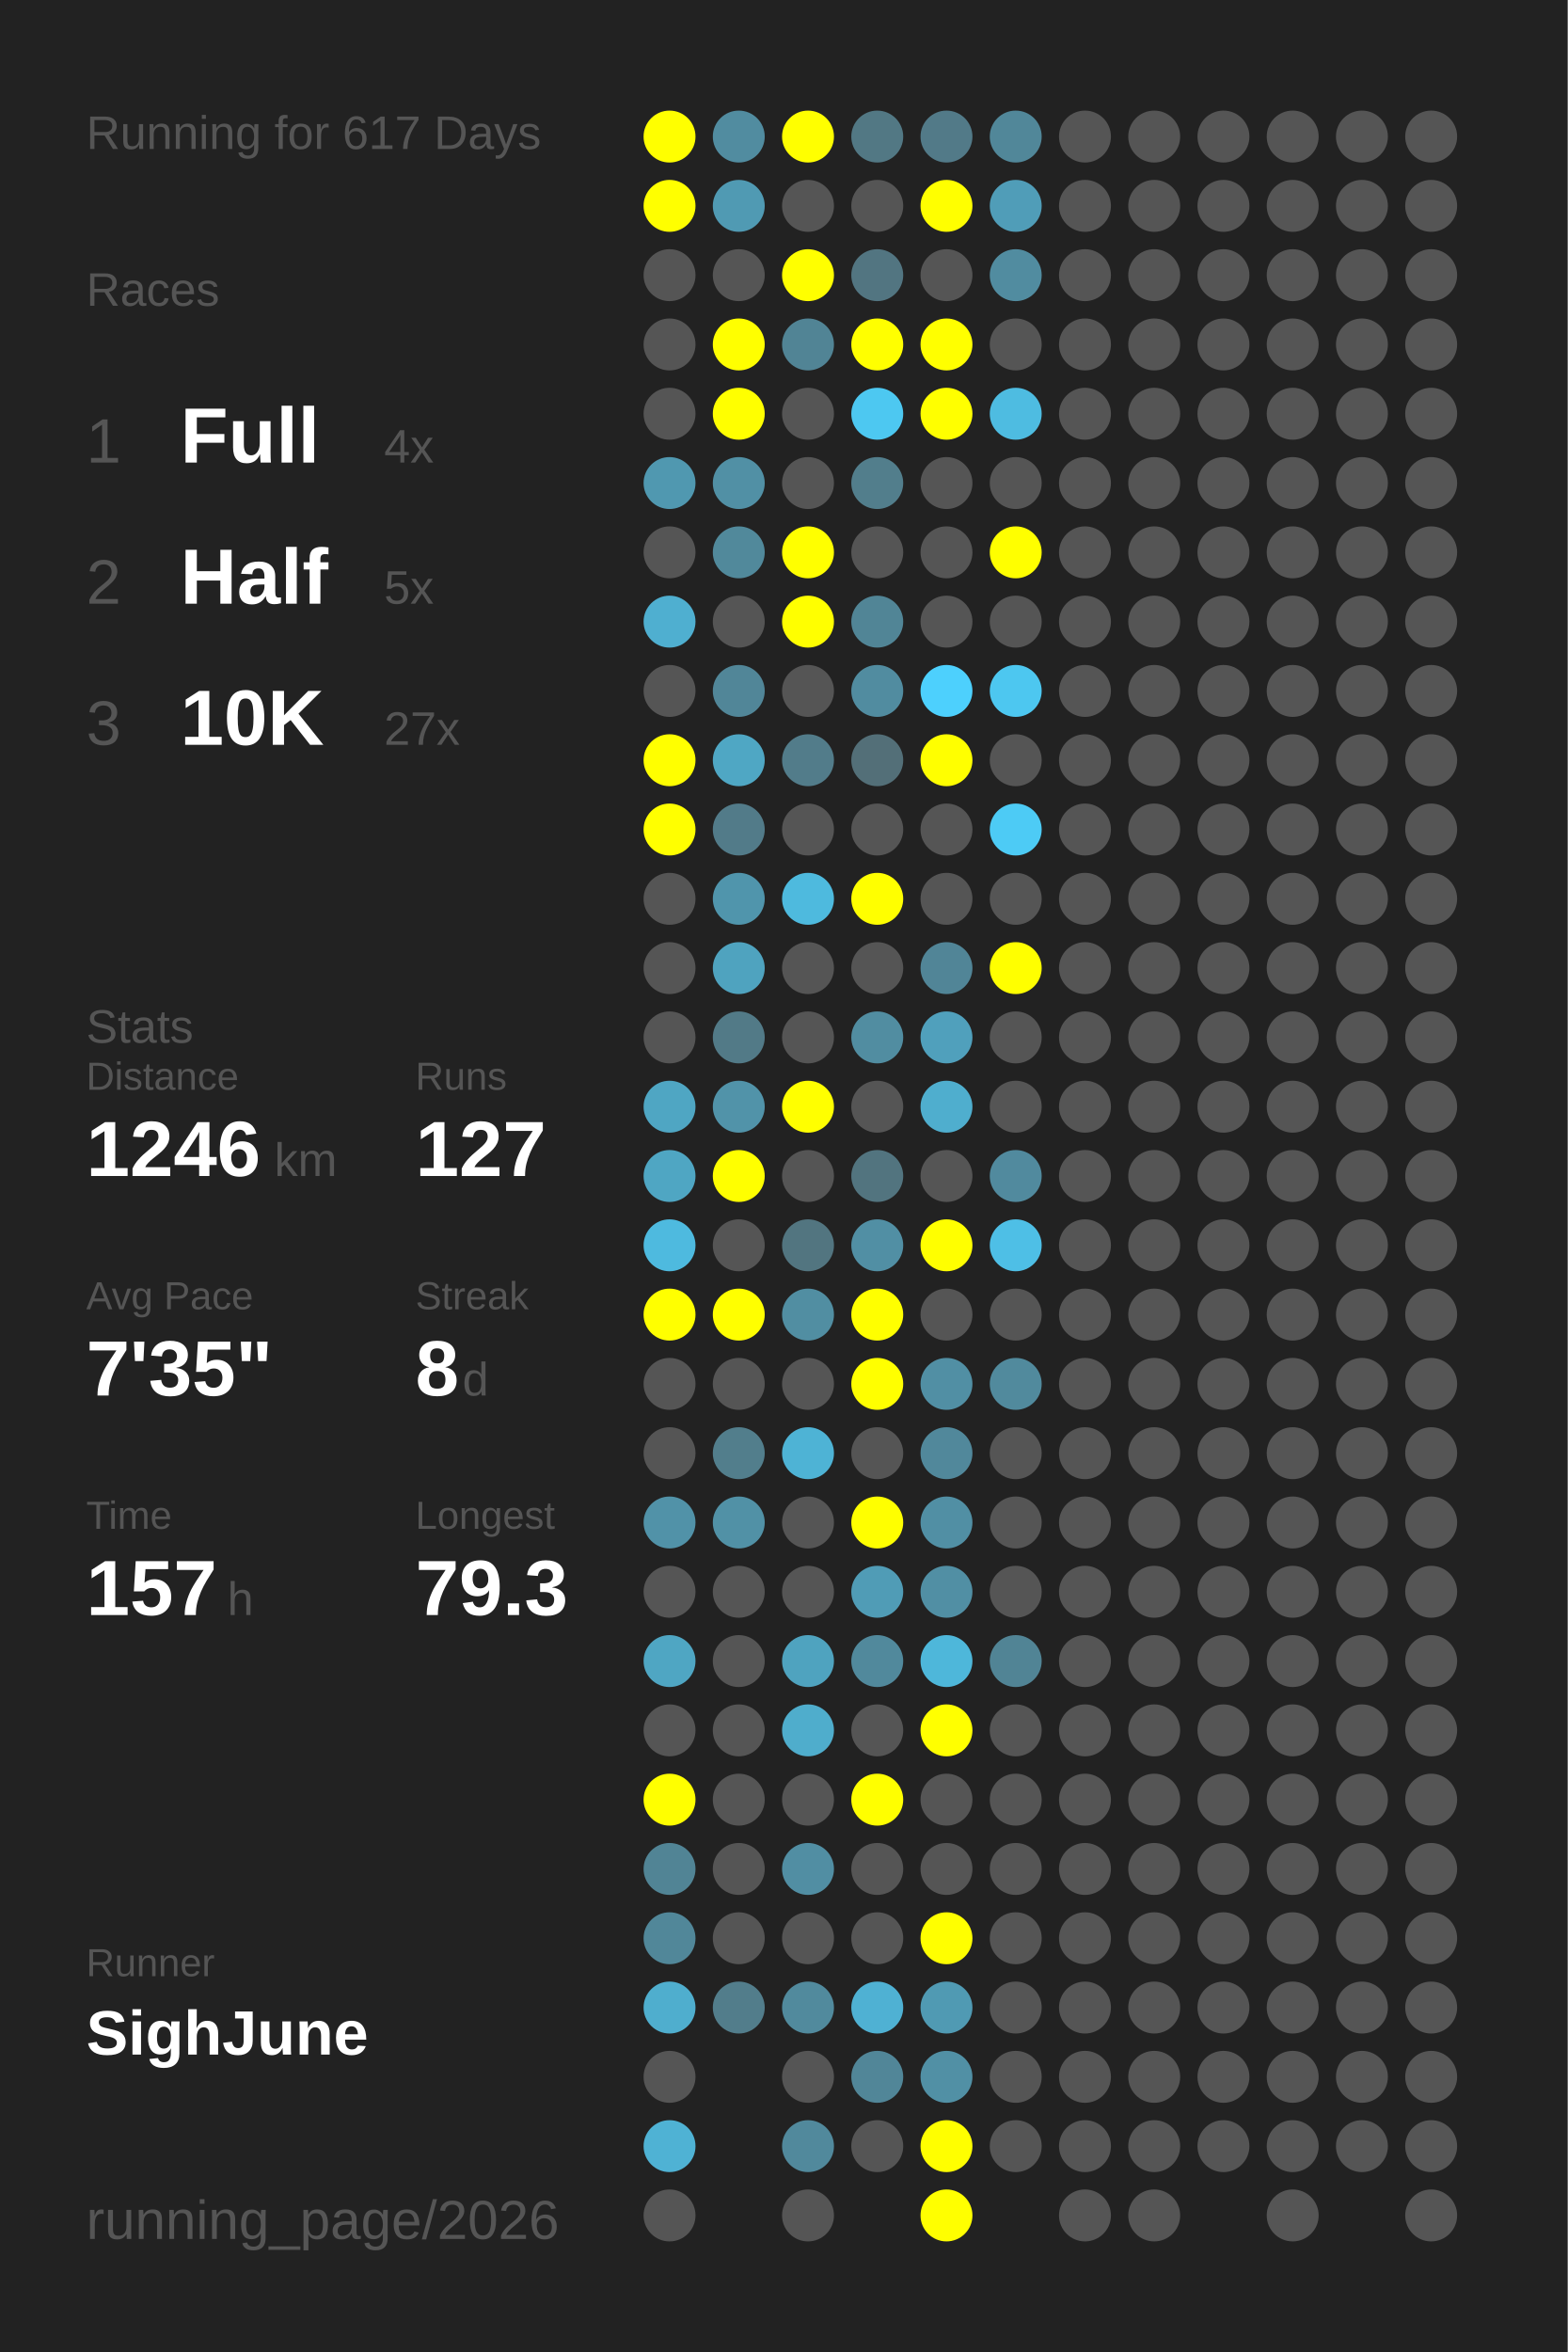
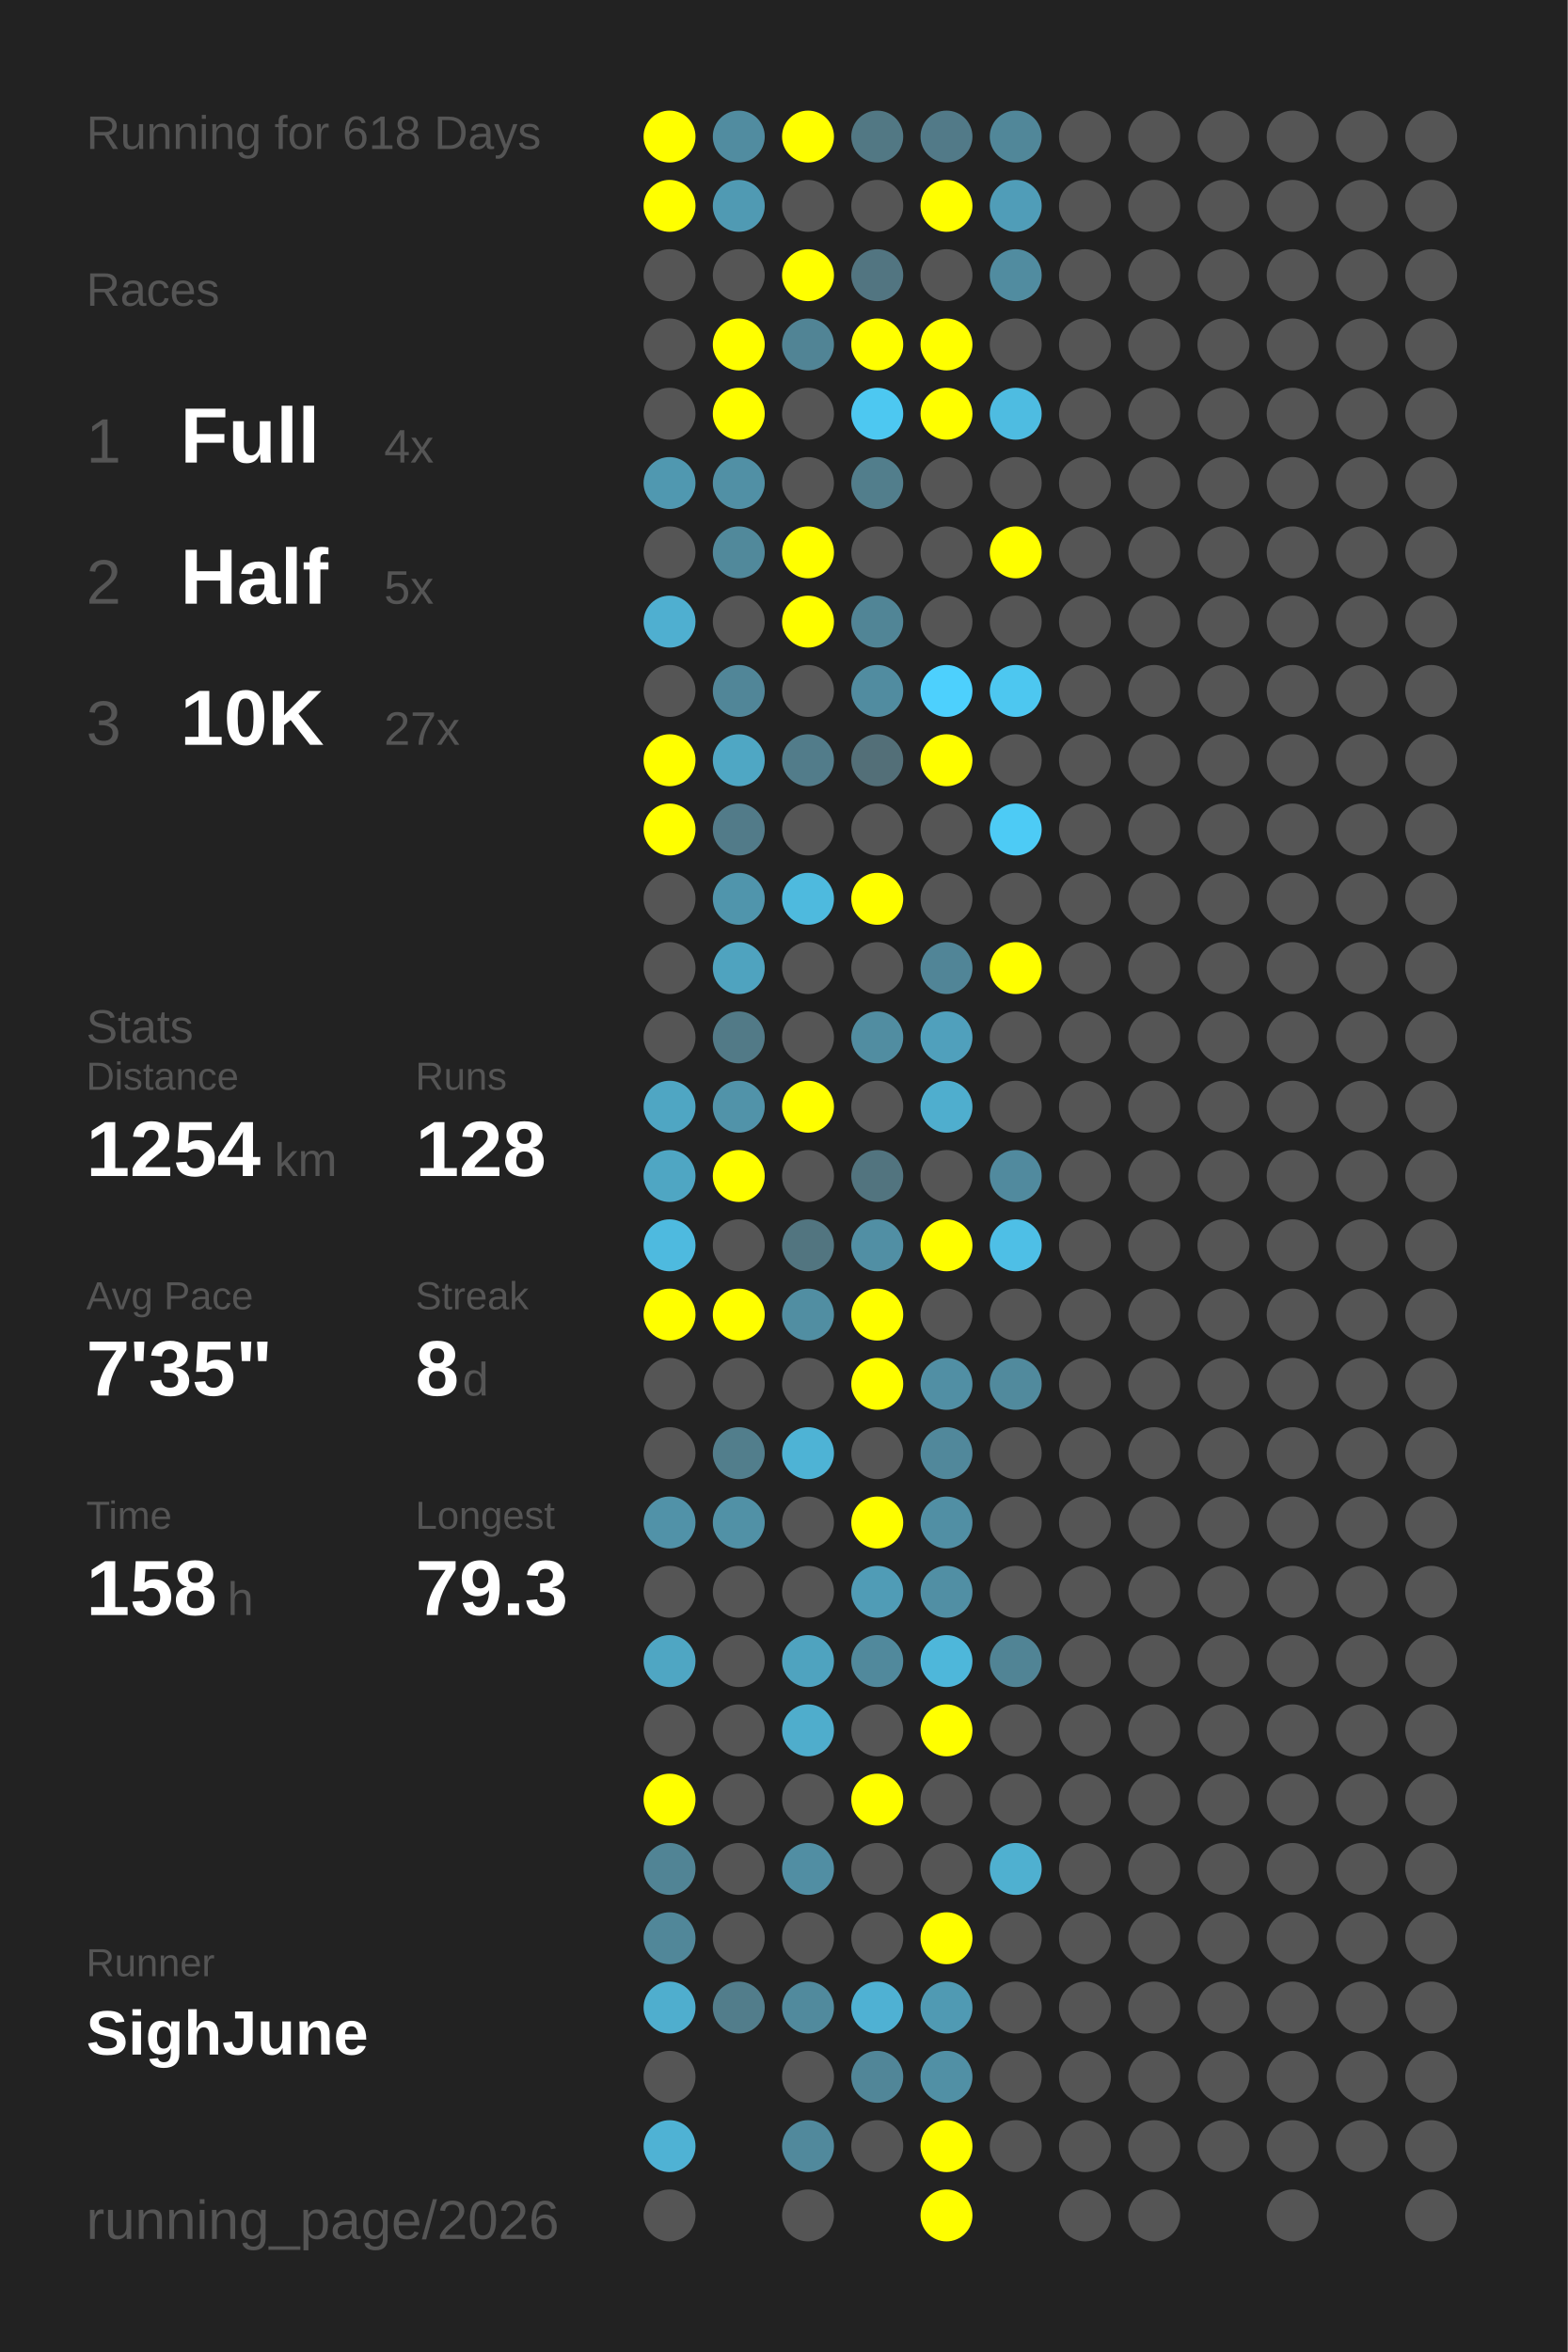
<svg xmlns="http://www.w3.org/2000/svg" baseProfile="full" height="300mm" version="1.1" viewBox="0,0,200,300" width="200mm">
  <defs />
  <rect fill="#222222" height="300" width="200" x="0" y="0" />
-   <text fill="#555555" style="font-size:6px; font-family:Arial;" x="11" y="19">Running for 617 Days</text>
+   <text fill="#555555" style="font-size:6px; font-family:Arial;" x="11" y="19">Running for 618 Days</text>
  <text fill="#555555" style="font-size:6px; font-family:Arial;" x="11" y="39">Races</text>
  <text fill="#555555" style="font-size:8px; font-family:Arial;" x="11" y="59">1</text>
  <text fill="#FFFFFF" style="font-size:10px; font-family:Arial; font-weight:bold;" x="23" y="59">Full</text>
  <text fill="#555555" style="font-size:6px; font-family:Arial;" x="49" y="59">4x</text>
  <text fill="#555555" style="font-size:8px; font-family:Arial;" x="11" y="77">2</text>
  <text fill="#FFFFFF" style="font-size:10px; font-family:Arial; font-weight:bold;" x="23" y="77">Half</text>
  <text fill="#555555" style="font-size:6px; font-family:Arial;" x="49" y="77">5x</text>
  <text fill="#555555" style="font-size:8px; font-family:Arial;" x="11" y="95">3</text>
  <text fill="#FFFFFF" style="font-size:10px; font-family:Arial; font-weight:bold;" x="23" y="95">10K</text>
  <text fill="#555555" style="font-size:6px; font-family:Arial;" x="49" y="95">27x</text>
  <text fill="#555555" style="font-size:6px; font-family:Arial;" x="11" y="133">Stats</text>
  <text fill="#555555" style="font-size:5px; font-family:Arial;" x="11" y="139">Distance</text>
-   <text fill="#FFFFFF" style="font-size:10px; font-family:Arial; font-weight:bold;" x="11" y="150">1246</text>
+   <text fill="#FFFFFF" style="font-size:10px; font-family:Arial; font-weight:bold;" x="11" y="150">1254</text>
  <text fill="#555555" style="font-size:6px; font-family:Arial;" x="35" y="150">km</text>
  <text fill="#555555" style="font-size:5px; font-family:Arial;" x="53" y="139">Runs</text>
-   <text fill="#FFFFFF" style="font-size:10px; font-family:Arial; font-weight:bold;" x="53" y="150">127</text>
+   <text fill="#FFFFFF" style="font-size:10px; font-family:Arial; font-weight:bold;" x="53" y="150">128</text>
  <text fill="#555555" style="font-size:5px; font-family:Arial;" x="11" y="167">Avg Pace</text>
  <text fill="#FFFFFF" style="font-size:10px; font-family:Arial; font-weight:bold;" x="11" y="178">7'35"</text>
  <text fill="#555555" style="font-size:5px; font-family:Arial;" x="53" y="167">Streak</text>
  <text fill="#FFFFFF" style="font-size:10px; font-family:Arial; font-weight:bold;" x="53" y="178">8</text>
  <text fill="#555555" style="font-size:6px; font-family:Arial;" x="59" y="178">d</text>
  <text fill="#555555" style="font-size:5px; font-family:Arial;" x="11" y="195">Time</text>
-   <text fill="#FFFFFF" style="font-size:10px; font-family:Arial; font-weight:bold;" x="11" y="206">157</text>
+   <text fill="#FFFFFF" style="font-size:10px; font-family:Arial; font-weight:bold;" x="11" y="206">158</text>
  <text fill="#555555" style="font-size:6px; font-family:Arial;" x="29" y="206">h</text>
  <text fill="#555555" style="font-size:5px; font-family:Arial;" x="53" y="195">Longest</text>
  <text fill="#FFFFFF" style="font-size:10px; font-family:Arial; font-weight:bold;" x="53" y="206">79.3</text>
  <text fill="#555555" style="font-size:5px; font-family:Arial;" x="11" y="252.065">Runner</text>
  <text fill="#FFFFFF" style="font-size:8px; font-family:Arial; font-weight:bold;" x="11" y="262.065">SighJune</text>
  <text fill="#555555" style="font-size:7px; font-family:Arial;" x="11" y="285.581">running_page/2026</text>
  <circle cx="85.417" cy="17.419" fill="#FFFF00" r="3.312" />
  <circle cx="85.417" cy="26.258" fill="#FFFF00" r="3.312" />
  <circle cx="85.417" cy="35.097" fill="#555555" r="3.312" />
  <circle cx="85.417" cy="43.935" fill="#555555" r="3.312" />
  <circle cx="85.417" cy="52.774" fill="#555555" r="3.312" />
  <circle cx="85.417" cy="61.613" fill="#5098b0" r="3.312" />
  <circle cx="85.417" cy="70.452" fill="#555555" r="3.312" />
  <circle cx="85.417" cy="79.29" fill="#4fafd0" r="3.312" />
  <circle cx="85.417" cy="88.129" fill="#555555" r="3.312" />
  <circle cx="85.417" cy="96.968" fill="#FFFF00" r="3.312" />
  <circle cx="85.417" cy="105.806" fill="#FFFF00" r="3.312" />
  <circle cx="85.417" cy="114.645" fill="#555555" r="3.312" />
  <circle cx="85.417" cy="123.484" fill="#555555" r="3.312" />
  <circle cx="85.417" cy="132.323" fill="#555555" r="3.312" />
  <circle cx="85.417" cy="141.161" fill="#4fa6c3" r="3.312" />
  <circle cx="85.417" cy="150" fill="#4fa6c3" r="3.312" />
  <circle cx="85.417" cy="158.839" fill="#4ebadf" r="3.312" />
  <circle cx="85.417" cy="167.677" fill="#FFFF00" r="3.312" />
  <circle cx="85.417" cy="176.516" fill="#555555" r="3.312" />
  <circle cx="85.417" cy="185.355" fill="#555555" r="3.312" />
  <circle cx="85.417" cy="194.194" fill="#5192a8" r="3.312" />
  <circle cx="85.417" cy="203.032" fill="#555555" r="3.312" />
  <circle cx="85.417" cy="211.871" fill="#4fa6c3" r="3.312" />
  <circle cx="85.417" cy="220.71" fill="#555555" r="3.312" />
  <circle cx="85.417" cy="229.548" fill="#FFFF00" r="3.312" />
  <circle cx="85.417" cy="238.387" fill="#518495" r="3.312" />
  <circle cx="85.417" cy="247.226" fill="#518799" r="3.312" />
  <circle cx="85.417" cy="256.065" fill="#4faece" r="3.312" />
  <circle cx="85.417" cy="264.903" fill="#555555" r="3.312" />
  <circle cx="85.417" cy="273.742" fill="#4fb2d4" r="3.312" />
  <circle cx="85.417" cy="282.581" fill="#555555" r="3.312" />
  <circle cx="94.25" cy="17.419" fill="#518ca0" r="3.312" />
  <circle cx="94.25" cy="26.258" fill="#509ab3" r="3.312" />
  <circle cx="94.25" cy="35.097" fill="#555555" r="3.312" />
  <circle cx="94.25" cy="43.935" fill="#FFFF00" r="3.312" />
  <circle cx="94.25" cy="52.774" fill="#FFFF00" r="3.312" />
  <circle cx="94.25" cy="61.613" fill="#5190a5" r="3.312" />
  <circle cx="94.25" cy="70.452" fill="#51899b" r="3.312" />
  <circle cx="94.25" cy="79.29" fill="#555555" r="3.312" />
  <circle cx="94.25" cy="88.129" fill="#518698" r="3.312" />
  <circle cx="94.25" cy="96.968" fill="#4fa7c4" r="3.312" />
  <circle cx="94.25" cy="105.806" fill="#527b89" r="3.312" />
  <circle cx="94.25" cy="114.645" fill="#5095ac" r="3.312" />
  <circle cx="94.25" cy="123.484" fill="#4fa3bf" r="3.312" />
  <circle cx="94.25" cy="132.323" fill="#527a87" r="3.312" />
  <circle cx="94.25" cy="141.161" fill="#5193a9" r="3.312" />
  <circle cx="94.25" cy="150" fill="#FFFF00" r="3.312" />
  <circle cx="94.25" cy="158.839" fill="#555555" r="3.312" />
  <circle cx="94.25" cy="167.677" fill="#FFFF00" r="3.312" />
  <circle cx="94.25" cy="176.516" fill="#555555" r="3.312" />
  <circle cx="94.25" cy="185.355" fill="#527e8c" r="3.312" />
  <circle cx="94.25" cy="194.194" fill="#5191a6" r="3.312" />
  <circle cx="94.25" cy="203.032" fill="#555555" r="3.312" />
  <circle cx="94.25" cy="211.871" fill="#555555" r="3.312" />
  <circle cx="94.25" cy="220.71" fill="#555555" r="3.312" />
  <circle cx="94.25" cy="229.548" fill="#555555" r="3.312" />
  <circle cx="94.25" cy="238.387" fill="#555555" r="3.312" />
  <circle cx="94.25" cy="247.226" fill="#555555" r="3.312" />
  <circle cx="94.25" cy="256.065" fill="#527d8b" r="3.312" />
  <circle cx="103.083" cy="17.419" fill="#FFFF00" r="3.312" />
  <circle cx="103.083" cy="26.258" fill="#555555" r="3.312" />
  <circle cx="103.083" cy="35.097" fill="#FFFF00" r="3.312" />
  <circle cx="103.083" cy="43.935" fill="#518495" r="3.312" />
  <circle cx="103.083" cy="52.774" fill="#555555" r="3.312" />
  <circle cx="103.083" cy="61.613" fill="#555555" r="3.312" />
  <circle cx="103.083" cy="70.452" fill="#FFFF00" r="3.312" />
  <circle cx="103.083" cy="79.29" fill="#FFFF00" r="3.312" />
  <circle cx="103.083" cy="88.129" fill="#555555" r="3.312" />
  <circle cx="103.083" cy="96.968" fill="#527c8a" r="3.312" />
  <circle cx="103.083" cy="105.806" fill="#555555" r="3.312" />
  <circle cx="103.083" cy="114.645" fill="#4ebade" r="3.312" />
  <circle cx="103.083" cy="123.484" fill="#555555" r="3.312" />
  <circle cx="103.083" cy="132.323" fill="#555555" r="3.312" />
  <circle cx="103.083" cy="141.161" fill="#FFFF00" r="3.312" />
  <circle cx="103.083" cy="150" fill="#555555" r="3.312" />
  <circle cx="103.083" cy="158.839" fill="#527580" r="3.312" />
  <circle cx="103.083" cy="167.677" fill="#518ea2" r="3.312" />
  <circle cx="103.083" cy="176.516" fill="#555555" r="3.312" />
  <circle cx="103.083" cy="185.355" fill="#4eb3d5" r="3.312" />
  <circle cx="103.083" cy="194.194" fill="#555555" r="3.312" />
  <circle cx="103.083" cy="203.032" fill="#555555" r="3.312" />
  <circle cx="103.083" cy="211.871" fill="#4fa3bf" r="3.312" />
  <circle cx="103.083" cy="220.71" fill="#4fadcc" r="3.312" />
  <circle cx="103.083" cy="229.548" fill="#555555" r="3.312" />
  <circle cx="103.083" cy="238.387" fill="#518ea3" r="3.312" />
  <circle cx="103.083" cy="247.226" fill="#555555" r="3.312" />
  <circle cx="103.083" cy="256.065" fill="#518a9d" r="3.312" />
  <circle cx="103.083" cy="264.903" fill="#555555" r="3.312" />
  <circle cx="103.083" cy="273.742" fill="#51899c" r="3.312" />
  <circle cx="103.083" cy="282.581" fill="#555555" r="3.312" />
  <circle cx="111.917" cy="17.419" fill="#527884" r="3.312" />
  <circle cx="111.917" cy="26.258" fill="#555555" r="3.312" />
  <circle cx="111.917" cy="35.097" fill="#527581" r="3.312" />
  <circle cx="111.917" cy="43.935" fill="#FFFF00" r="3.312" />
  <circle cx="111.917" cy="52.774" fill="#4dc8f1" r="3.312" />
  <circle cx="111.917" cy="61.613" fill="#527e8c" r="3.312" />
  <circle cx="111.917" cy="70.452" fill="#555555" r="3.312" />
  <circle cx="111.917" cy="79.29" fill="#518596" r="3.312" />
  <circle cx="111.917" cy="88.129" fill="#518ca0" r="3.312" />
  <circle cx="111.917" cy="96.968" fill="#536f78" r="3.312" />
  <circle cx="111.917" cy="105.806" fill="#555555" r="3.312" />
  <circle cx="111.917" cy="114.645" fill="#FFFF00" r="3.312" />
  <circle cx="111.917" cy="123.484" fill="#555555" r="3.312" />
  <circle cx="111.917" cy="132.323" fill="#518da1" r="3.312" />
  <circle cx="111.917" cy="141.161" fill="#555555" r="3.312" />
  <circle cx="111.917" cy="150" fill="#52747f" r="3.312" />
  <circle cx="111.917" cy="158.839" fill="#518fa4" r="3.312" />
  <circle cx="111.917" cy="167.677" fill="#FFFF00" r="3.312" />
  <circle cx="111.917" cy="176.516" fill="#FFFF00" r="3.312" />
  <circle cx="111.917" cy="185.355" fill="#555555" r="3.312" />
  <circle cx="111.917" cy="194.194" fill="#FFFF00" r="3.312" />
  <circle cx="111.917" cy="203.032" fill="#509cb6" r="3.312" />
  <circle cx="111.917" cy="211.871" fill="#51899c" r="3.312" />
  <circle cx="111.917" cy="220.71" fill="#555555" r="3.312" />
  <circle cx="111.917" cy="229.548" fill="#FFFF00" r="3.312" />
  <circle cx="111.917" cy="238.387" fill="#555555" r="3.312" />
  <circle cx="111.917" cy="247.226" fill="#555555" r="3.312" />
  <circle cx="111.917" cy="256.065" fill="#4fb1d3" r="3.312" />
  <circle cx="111.917" cy="264.903" fill="#518698" r="3.312" />
  <circle cx="111.917" cy="273.742" fill="#555555" r="3.312" />
  <circle cx="120.75" cy="17.419" fill="#527a88" r="3.312" />
  <circle cx="120.75" cy="26.258" fill="#FFFF00" r="3.312" />
  <circle cx="120.75" cy="35.097" fill="#555555" r="3.312" />
  <circle cx="120.75" cy="43.935" fill="#FFFF00" r="3.312" />
  <circle cx="120.75" cy="52.774" fill="#FFFF00" r="3.312" />
  <circle cx="120.75" cy="61.613" fill="#555555" r="3.312" />
  <circle cx="120.75" cy="70.452" fill="#555555" r="3.312" />
  <circle cx="120.75" cy="79.29" fill="#555555" r="3.312" />
  <circle cx="120.75" cy="88.129" fill="#4dd0fd" r="3.312" />
  <circle cx="120.75" cy="96.968" fill="#FFFF00" r="3.312" />
  <circle cx="120.75" cy="105.806" fill="#555555" r="3.312" />
  <circle cx="120.75" cy="114.645" fill="#555555" r="3.312" />
  <circle cx="120.75" cy="123.484" fill="#518597" r="3.312" />
  <circle cx="120.75" cy="132.323" fill="#50a0bc" r="3.312" />
  <circle cx="120.75" cy="141.161" fill="#4faece" r="3.312" />
  <circle cx="120.75" cy="150" fill="#555555" r="3.312" />
  <circle cx="120.75" cy="158.839" fill="#FFFF00" r="3.312" />
  <circle cx="120.75" cy="167.677" fill="#555555" r="3.312" />
  <circle cx="120.75" cy="176.516" fill="#518fa4" r="3.312" />
  <circle cx="120.75" cy="185.355" fill="#51889b" r="3.312" />
  <circle cx="120.75" cy="194.194" fill="#518fa4" r="3.312" />
  <circle cx="120.75" cy="203.032" fill="#518fa4" r="3.312" />
  <circle cx="120.75" cy="211.871" fill="#4eb7da" r="3.312" />
  <circle cx="120.75" cy="220.71" fill="#FFFF00" r="3.312" />
  <circle cx="120.75" cy="229.548" fill="#555555" r="3.312" />
  <circle cx="120.75" cy="238.387" fill="#555555" r="3.312" />
  <circle cx="120.75" cy="247.226" fill="#FFFF00" r="3.312" />
  <circle cx="120.75" cy="256.065" fill="#509ab3" r="3.312" />
  <circle cx="120.75" cy="264.903" fill="#5190a5" r="3.312" />
  <circle cx="120.75" cy="273.742" fill="#FFFF00" r="3.312" />
  <circle cx="120.75" cy="282.581" fill="#FFFF00" r="3.312" />
  <circle cx="129.583" cy="17.419" fill="#518799" r="3.312" />
  <circle cx="129.583" cy="26.258" fill="#509db8" r="3.312" />
  <circle cx="129.583" cy="35.097" fill="#518ca0" r="3.312" />
  <circle cx="129.583" cy="43.935" fill="#555555" r="3.312" />
  <circle cx="129.583" cy="52.774" fill="#4ebce1" r="3.312" />
  <circle cx="129.583" cy="61.613" fill="#555555" r="3.312" />
  <circle cx="129.583" cy="70.452" fill="#FFFF00" r="3.312" />
  <circle cx="129.583" cy="79.29" fill="#555555" r="3.312" />
  <circle cx="129.583" cy="88.129" fill="#4dc7f0" r="3.312" />
  <circle cx="129.583" cy="96.968" fill="#555555" r="3.312" />
  <circle cx="129.583" cy="105.806" fill="#4dcbf5" r="3.312" />
  <circle cx="129.583" cy="114.645" fill="#555555" r="3.312" />
  <circle cx="129.583" cy="123.484" fill="#FFFF00" r="3.312" />
  <circle cx="129.583" cy="132.323" fill="#555555" r="3.312" />
  <circle cx="129.583" cy="141.161" fill="#555555" r="3.312" />
  <circle cx="129.583" cy="150" fill="#518a9e" r="3.312" />
  <circle cx="129.583" cy="158.839" fill="#4ebfe6" r="3.312" />
  <circle cx="129.583" cy="167.677" fill="#555555" r="3.312" />
  <circle cx="129.583" cy="176.516" fill="#518a9d" r="3.312" />
  <circle cx="129.583" cy="185.355" fill="#555555" r="3.312" />
  <circle cx="129.583" cy="194.194" fill="#555555" r="3.312" />
  <circle cx="129.583" cy="203.032" fill="#555555" r="3.312" />
  <circle cx="129.583" cy="211.871" fill="#518495" r="3.312" />
  <circle cx="129.583" cy="220.71" fill="#555555" r="3.312" />
  <circle cx="129.583" cy="229.548" fill="#555555" r="3.312" />
-   <circle cx="129.583" cy="238.387" fill="#555555" r="3.312" />
+   <circle cx="129.583" cy="238.387" fill="#4fb0d0" r="3.312" />
  <circle cx="129.583" cy="247.226" fill="#555555" r="3.312" />
  <circle cx="129.583" cy="256.065" fill="#555555" r="3.312" />
  <circle cx="129.583" cy="264.903" fill="#555555" r="3.312" />
  <circle cx="129.583" cy="273.742" fill="#555555" r="3.312" />
  <circle cx="138.417" cy="17.419" fill="#555555" r="3.312" />
  <circle cx="138.417" cy="26.258" fill="#555555" r="3.312" />
  <circle cx="138.417" cy="35.097" fill="#555555" r="3.312" />
  <circle cx="138.417" cy="43.935" fill="#555555" r="3.312" />
  <circle cx="138.417" cy="52.774" fill="#555555" r="3.312" />
  <circle cx="138.417" cy="61.613" fill="#555555" r="3.312" />
  <circle cx="138.417" cy="70.452" fill="#555555" r="3.312" />
  <circle cx="138.417" cy="79.29" fill="#555555" r="3.312" />
  <circle cx="138.417" cy="88.129" fill="#555555" r="3.312" />
  <circle cx="138.417" cy="96.968" fill="#555555" r="3.312" />
  <circle cx="138.417" cy="105.806" fill="#555555" r="3.312" />
  <circle cx="138.417" cy="114.645" fill="#555555" r="3.312" />
  <circle cx="138.417" cy="123.484" fill="#555555" r="3.312" />
  <circle cx="138.417" cy="132.323" fill="#555555" r="3.312" />
  <circle cx="138.417" cy="141.161" fill="#555555" r="3.312" />
  <circle cx="138.417" cy="150" fill="#555555" r="3.312" />
  <circle cx="138.417" cy="158.839" fill="#555555" r="3.312" />
  <circle cx="138.417" cy="167.677" fill="#555555" r="3.312" />
  <circle cx="138.417" cy="176.516" fill="#555555" r="3.312" />
  <circle cx="138.417" cy="185.355" fill="#555555" r="3.312" />
  <circle cx="138.417" cy="194.194" fill="#555555" r="3.312" />
  <circle cx="138.417" cy="203.032" fill="#555555" r="3.312" />
  <circle cx="138.417" cy="211.871" fill="#555555" r="3.312" />
  <circle cx="138.417" cy="220.71" fill="#555555" r="3.312" />
  <circle cx="138.417" cy="229.548" fill="#555555" r="3.312" />
  <circle cx="138.417" cy="238.387" fill="#555555" r="3.312" />
  <circle cx="138.417" cy="247.226" fill="#555555" r="3.312" />
  <circle cx="138.417" cy="256.065" fill="#555555" r="3.312" />
  <circle cx="138.417" cy="264.903" fill="#555555" r="3.312" />
  <circle cx="138.417" cy="273.742" fill="#555555" r="3.312" />
  <circle cx="138.417" cy="282.581" fill="#555555" r="3.312" />
  <circle cx="147.25" cy="17.419" fill="#555555" r="3.312" />
  <circle cx="147.25" cy="26.258" fill="#555555" r="3.312" />
  <circle cx="147.25" cy="35.097" fill="#555555" r="3.312" />
  <circle cx="147.25" cy="43.935" fill="#555555" r="3.312" />
  <circle cx="147.25" cy="52.774" fill="#555555" r="3.312" />
  <circle cx="147.25" cy="61.613" fill="#555555" r="3.312" />
  <circle cx="147.25" cy="70.452" fill="#555555" r="3.312" />
  <circle cx="147.25" cy="79.29" fill="#555555" r="3.312" />
  <circle cx="147.25" cy="88.129" fill="#555555" r="3.312" />
  <circle cx="147.25" cy="96.968" fill="#555555" r="3.312" />
  <circle cx="147.25" cy="105.806" fill="#555555" r="3.312" />
  <circle cx="147.25" cy="114.645" fill="#555555" r="3.312" />
  <circle cx="147.25" cy="123.484" fill="#555555" r="3.312" />
  <circle cx="147.25" cy="132.323" fill="#555555" r="3.312" />
  <circle cx="147.25" cy="141.161" fill="#555555" r="3.312" />
  <circle cx="147.25" cy="150" fill="#555555" r="3.312" />
  <circle cx="147.25" cy="158.839" fill="#555555" r="3.312" />
  <circle cx="147.25" cy="167.677" fill="#555555" r="3.312" />
  <circle cx="147.25" cy="176.516" fill="#555555" r="3.312" />
  <circle cx="147.25" cy="185.355" fill="#555555" r="3.312" />
  <circle cx="147.25" cy="194.194" fill="#555555" r="3.312" />
  <circle cx="147.25" cy="203.032" fill="#555555" r="3.312" />
  <circle cx="147.25" cy="211.871" fill="#555555" r="3.312" />
  <circle cx="147.25" cy="220.71" fill="#555555" r="3.312" />
  <circle cx="147.25" cy="229.548" fill="#555555" r="3.312" />
  <circle cx="147.25" cy="238.387" fill="#555555" r="3.312" />
  <circle cx="147.25" cy="247.226" fill="#555555" r="3.312" />
  <circle cx="147.25" cy="256.065" fill="#555555" r="3.312" />
  <circle cx="147.25" cy="264.903" fill="#555555" r="3.312" />
  <circle cx="147.25" cy="273.742" fill="#555555" r="3.312" />
  <circle cx="147.25" cy="282.581" fill="#555555" r="3.312" />
  <circle cx="156.083" cy="17.419" fill="#555555" r="3.312" />
  <circle cx="156.083" cy="26.258" fill="#555555" r="3.312" />
  <circle cx="156.083" cy="35.097" fill="#555555" r="3.312" />
  <circle cx="156.083" cy="43.935" fill="#555555" r="3.312" />
  <circle cx="156.083" cy="52.774" fill="#555555" r="3.312" />
  <circle cx="156.083" cy="61.613" fill="#555555" r="3.312" />
  <circle cx="156.083" cy="70.452" fill="#555555" r="3.312" />
  <circle cx="156.083" cy="79.29" fill="#555555" r="3.312" />
  <circle cx="156.083" cy="88.129" fill="#555555" r="3.312" />
  <circle cx="156.083" cy="96.968" fill="#555555" r="3.312" />
  <circle cx="156.083" cy="105.806" fill="#555555" r="3.312" />
  <circle cx="156.083" cy="114.645" fill="#555555" r="3.312" />
  <circle cx="156.083" cy="123.484" fill="#555555" r="3.312" />
  <circle cx="156.083" cy="132.323" fill="#555555" r="3.312" />
  <circle cx="156.083" cy="141.161" fill="#555555" r="3.312" />
  <circle cx="156.083" cy="150" fill="#555555" r="3.312" />
  <circle cx="156.083" cy="158.839" fill="#555555" r="3.312" />
  <circle cx="156.083" cy="167.677" fill="#555555" r="3.312" />
  <circle cx="156.083" cy="176.516" fill="#555555" r="3.312" />
  <circle cx="156.083" cy="185.355" fill="#555555" r="3.312" />
  <circle cx="156.083" cy="194.194" fill="#555555" r="3.312" />
  <circle cx="156.083" cy="203.032" fill="#555555" r="3.312" />
  <circle cx="156.083" cy="211.871" fill="#555555" r="3.312" />
  <circle cx="156.083" cy="220.71" fill="#555555" r="3.312" />
  <circle cx="156.083" cy="229.548" fill="#555555" r="3.312" />
  <circle cx="156.083" cy="238.387" fill="#555555" r="3.312" />
  <circle cx="156.083" cy="247.226" fill="#555555" r="3.312" />
  <circle cx="156.083" cy="256.065" fill="#555555" r="3.312" />
  <circle cx="156.083" cy="264.903" fill="#555555" r="3.312" />
  <circle cx="156.083" cy="273.742" fill="#555555" r="3.312" />
  <circle cx="164.917" cy="17.419" fill="#555555" r="3.312" />
  <circle cx="164.917" cy="26.258" fill="#555555" r="3.312" />
  <circle cx="164.917" cy="35.097" fill="#555555" r="3.312" />
  <circle cx="164.917" cy="43.935" fill="#555555" r="3.312" />
  <circle cx="164.917" cy="52.774" fill="#555555" r="3.312" />
  <circle cx="164.917" cy="61.613" fill="#555555" r="3.312" />
  <circle cx="164.917" cy="70.452" fill="#555555" r="3.312" />
  <circle cx="164.917" cy="79.29" fill="#555555" r="3.312" />
  <circle cx="164.917" cy="88.129" fill="#555555" r="3.312" />
  <circle cx="164.917" cy="96.968" fill="#555555" r="3.312" />
  <circle cx="164.917" cy="105.806" fill="#555555" r="3.312" />
  <circle cx="164.917" cy="114.645" fill="#555555" r="3.312" />
  <circle cx="164.917" cy="123.484" fill="#555555" r="3.312" />
  <circle cx="164.917" cy="132.323" fill="#555555" r="3.312" />
  <circle cx="164.917" cy="141.161" fill="#555555" r="3.312" />
  <circle cx="164.917" cy="150" fill="#555555" r="3.312" />
  <circle cx="164.917" cy="158.839" fill="#555555" r="3.312" />
  <circle cx="164.917" cy="167.677" fill="#555555" r="3.312" />
  <circle cx="164.917" cy="176.516" fill="#555555" r="3.312" />
  <circle cx="164.917" cy="185.355" fill="#555555" r="3.312" />
  <circle cx="164.917" cy="194.194" fill="#555555" r="3.312" />
  <circle cx="164.917" cy="203.032" fill="#555555" r="3.312" />
  <circle cx="164.917" cy="211.871" fill="#555555" r="3.312" />
  <circle cx="164.917" cy="220.71" fill="#555555" r="3.312" />
  <circle cx="164.917" cy="229.548" fill="#555555" r="3.312" />
  <circle cx="164.917" cy="238.387" fill="#555555" r="3.312" />
  <circle cx="164.917" cy="247.226" fill="#555555" r="3.312" />
  <circle cx="164.917" cy="256.065" fill="#555555" r="3.312" />
  <circle cx="164.917" cy="264.903" fill="#555555" r="3.312" />
  <circle cx="164.917" cy="273.742" fill="#555555" r="3.312" />
  <circle cx="164.917" cy="282.581" fill="#555555" r="3.312" />
  <circle cx="173.75" cy="17.419" fill="#555555" r="3.312" />
  <circle cx="173.75" cy="26.258" fill="#555555" r="3.312" />
  <circle cx="173.75" cy="35.097" fill="#555555" r="3.312" />
  <circle cx="173.75" cy="43.935" fill="#555555" r="3.312" />
  <circle cx="173.75" cy="52.774" fill="#555555" r="3.312" />
  <circle cx="173.75" cy="61.613" fill="#555555" r="3.312" />
  <circle cx="173.75" cy="70.452" fill="#555555" r="3.312" />
  <circle cx="173.75" cy="79.29" fill="#555555" r="3.312" />
  <circle cx="173.75" cy="88.129" fill="#555555" r="3.312" />
  <circle cx="173.75" cy="96.968" fill="#555555" r="3.312" />
  <circle cx="173.75" cy="105.806" fill="#555555" r="3.312" />
  <circle cx="173.75" cy="114.645" fill="#555555" r="3.312" />
  <circle cx="173.75" cy="123.484" fill="#555555" r="3.312" />
  <circle cx="173.75" cy="132.323" fill="#555555" r="3.312" />
  <circle cx="173.75" cy="141.161" fill="#555555" r="3.312" />
  <circle cx="173.75" cy="150" fill="#555555" r="3.312" />
  <circle cx="173.75" cy="158.839" fill="#555555" r="3.312" />
  <circle cx="173.75" cy="167.677" fill="#555555" r="3.312" />
  <circle cx="173.75" cy="176.516" fill="#555555" r="3.312" />
  <circle cx="173.75" cy="185.355" fill="#555555" r="3.312" />
  <circle cx="173.75" cy="194.194" fill="#555555" r="3.312" />
  <circle cx="173.75" cy="203.032" fill="#555555" r="3.312" />
  <circle cx="173.75" cy="211.871" fill="#555555" r="3.312" />
  <circle cx="173.75" cy="220.71" fill="#555555" r="3.312" />
  <circle cx="173.75" cy="229.548" fill="#555555" r="3.312" />
  <circle cx="173.75" cy="238.387" fill="#555555" r="3.312" />
  <circle cx="173.75" cy="247.226" fill="#555555" r="3.312" />
  <circle cx="173.75" cy="256.065" fill="#555555" r="3.312" />
  <circle cx="173.75" cy="264.903" fill="#555555" r="3.312" />
  <circle cx="173.75" cy="273.742" fill="#555555" r="3.312" />
  <circle cx="182.583" cy="17.419" fill="#555555" r="3.312" />
  <circle cx="182.583" cy="26.258" fill="#555555" r="3.312" />
  <circle cx="182.583" cy="35.097" fill="#555555" r="3.312" />
  <circle cx="182.583" cy="43.935" fill="#555555" r="3.312" />
  <circle cx="182.583" cy="52.774" fill="#555555" r="3.312" />
  <circle cx="182.583" cy="61.613" fill="#555555" r="3.312" />
  <circle cx="182.583" cy="70.452" fill="#555555" r="3.312" />
  <circle cx="182.583" cy="79.29" fill="#555555" r="3.312" />
  <circle cx="182.583" cy="88.129" fill="#555555" r="3.312" />
  <circle cx="182.583" cy="96.968" fill="#555555" r="3.312" />
  <circle cx="182.583" cy="105.806" fill="#555555" r="3.312" />
  <circle cx="182.583" cy="114.645" fill="#555555" r="3.312" />
  <circle cx="182.583" cy="123.484" fill="#555555" r="3.312" />
  <circle cx="182.583" cy="132.323" fill="#555555" r="3.312" />
  <circle cx="182.583" cy="141.161" fill="#555555" r="3.312" />
  <circle cx="182.583" cy="150" fill="#555555" r="3.312" />
  <circle cx="182.583" cy="158.839" fill="#555555" r="3.312" />
  <circle cx="182.583" cy="167.677" fill="#555555" r="3.312" />
  <circle cx="182.583" cy="176.516" fill="#555555" r="3.312" />
  <circle cx="182.583" cy="185.355" fill="#555555" r="3.312" />
  <circle cx="182.583" cy="194.194" fill="#555555" r="3.312" />
  <circle cx="182.583" cy="203.032" fill="#555555" r="3.312" />
  <circle cx="182.583" cy="211.871" fill="#555555" r="3.312" />
  <circle cx="182.583" cy="220.71" fill="#555555" r="3.312" />
  <circle cx="182.583" cy="229.548" fill="#555555" r="3.312" />
  <circle cx="182.583" cy="238.387" fill="#555555" r="3.312" />
  <circle cx="182.583" cy="247.226" fill="#555555" r="3.312" />
  <circle cx="182.583" cy="256.065" fill="#555555" r="3.312" />
  <circle cx="182.583" cy="264.903" fill="#555555" r="3.312" />
  <circle cx="182.583" cy="273.742" fill="#555555" r="3.312" />
  <circle cx="182.583" cy="282.581" fill="#555555" r="3.312" />
</svg>
